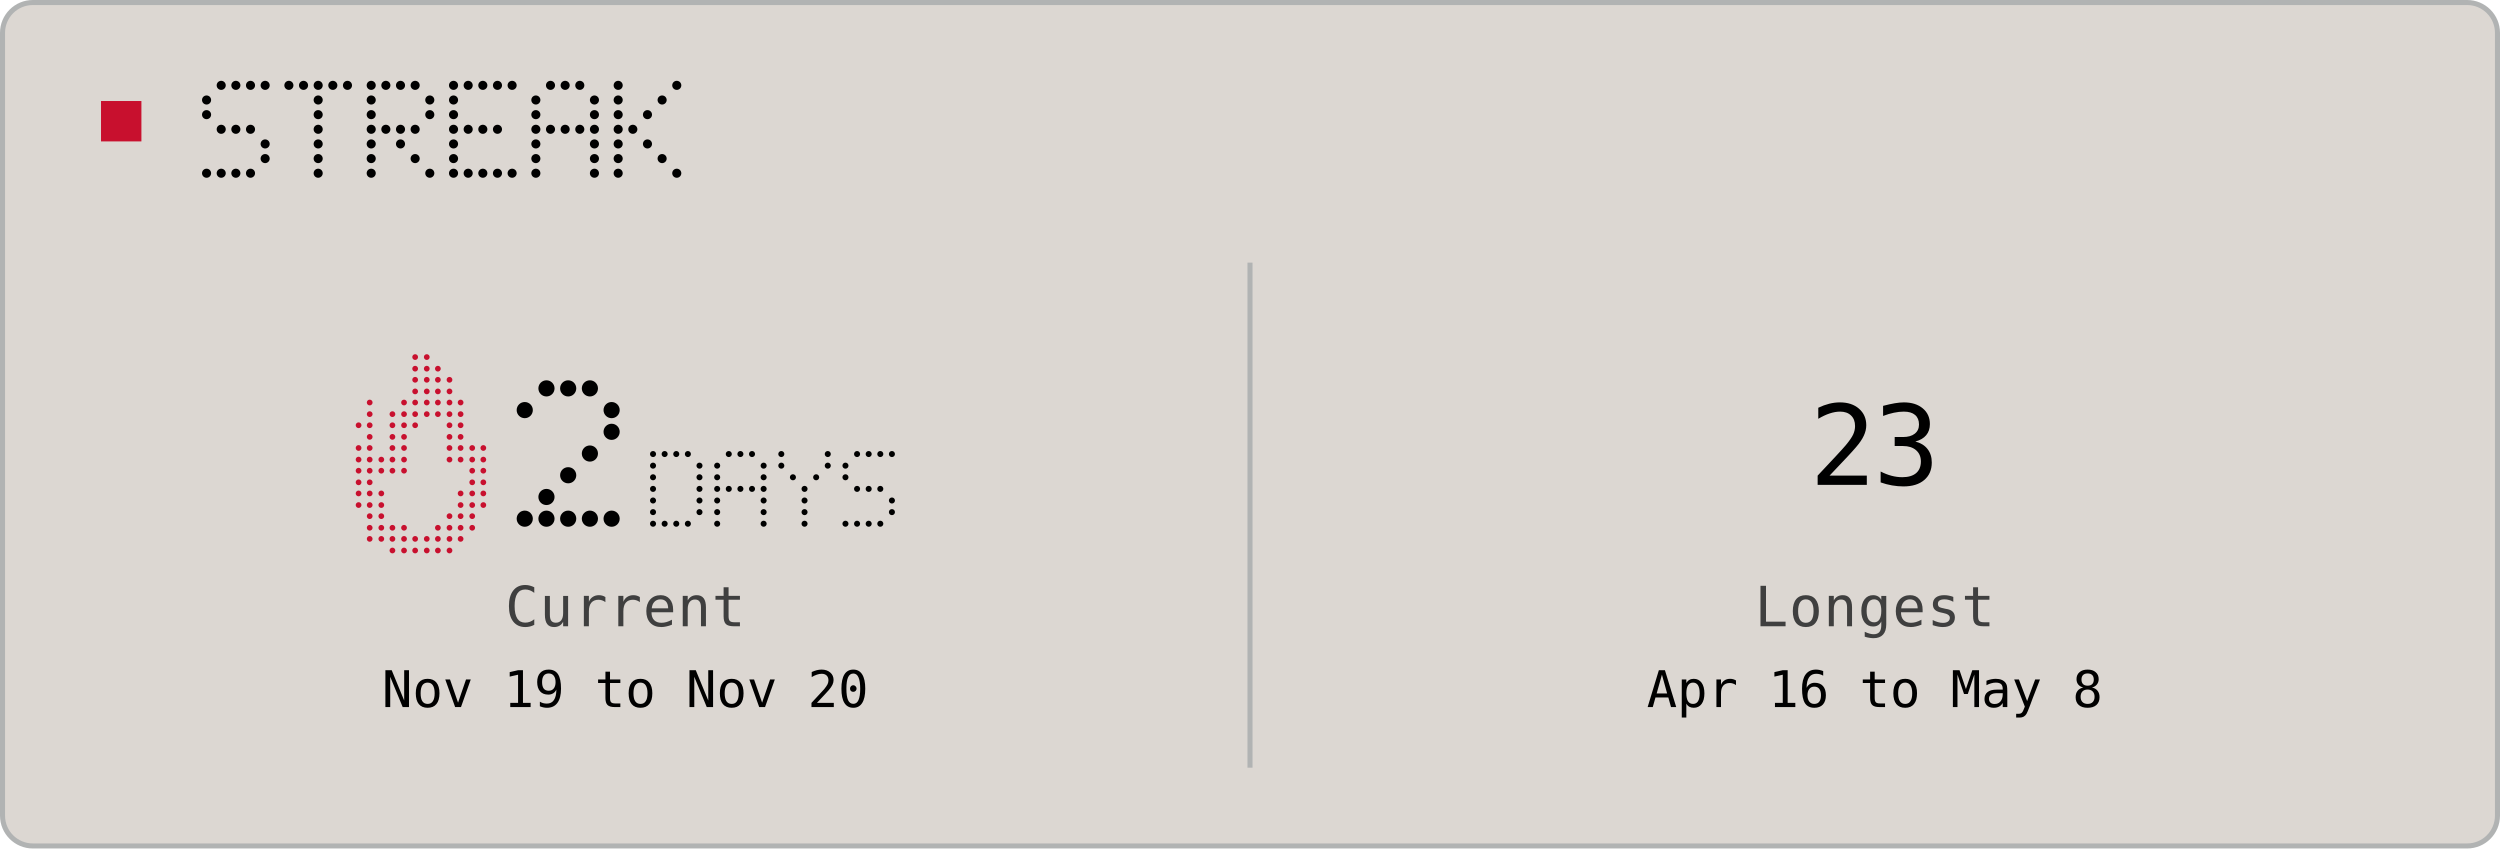
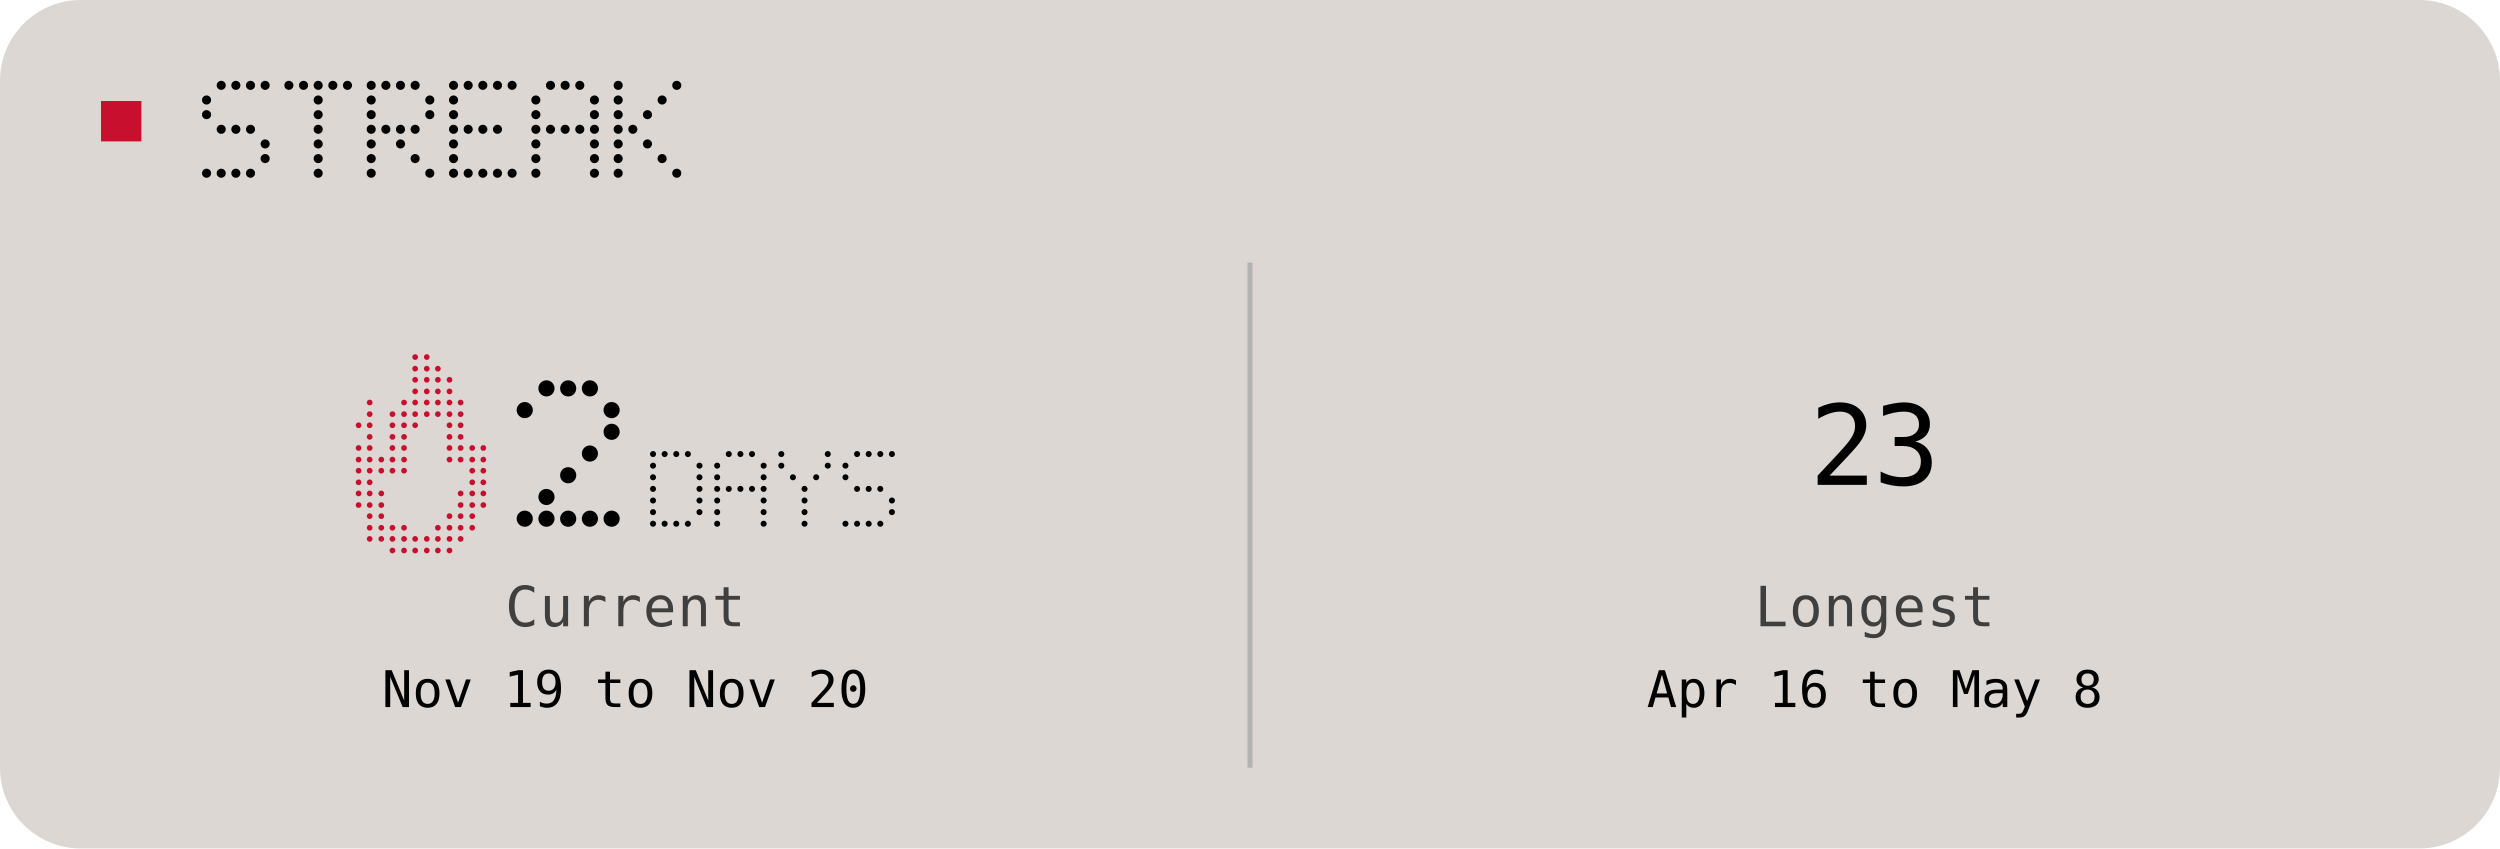
<svg xmlns="http://www.w3.org/2000/svg" width="495" height="168" viewBox="0 0 495 168" role="img">
-   <rect x="0.5" y="0.5" width="494" height="167" rx="6" fill="#DCD7D2" stroke="#B1B3B3" stroke-width="1" />
+   <rect width="495" height="168" rx="16" fill="#DCD7D2" />
  <rect x="20" y="20" width="8" height="8" fill="#C8102E" />
  <circle cx="43.8" cy="16.9" r="0.90" fill="#000000" />
  <circle cx="46.7" cy="16.9" r="0.90" fill="#000000" />
  <circle cx="49.6" cy="16.9" r="0.90" fill="#000000" />
  <circle cx="52.5" cy="16.9" r="0.90" fill="#000000" />
  <circle cx="40.9" cy="19.8" r="0.90" fill="#000000" />
  <circle cx="40.9" cy="22.7" r="0.90" fill="#000000" />
  <circle cx="43.8" cy="25.6" r="0.90" fill="#000000" />
  <circle cx="46.7" cy="25.6" r="0.90" fill="#000000" />
  <circle cx="49.6" cy="25.6" r="0.90" fill="#000000" />
  <circle cx="52.5" cy="28.5" r="0.90" fill="#000000" />
  <circle cx="52.5" cy="31.4" r="0.90" fill="#000000" />
  <circle cx="40.9" cy="34.3" r="0.90" fill="#000000" />
  <circle cx="43.8" cy="34.3" r="0.90" fill="#000000" />
  <circle cx="46.7" cy="34.3" r="0.90" fill="#000000" />
  <circle cx="49.6" cy="34.3" r="0.90" fill="#000000" />
  <circle cx="57.2" cy="16.9" r="0.90" fill="#000000" />
  <circle cx="60.1" cy="16.9" r="0.90" fill="#000000" />
  <circle cx="63.0" cy="16.9" r="0.90" fill="#000000" />
  <circle cx="65.9" cy="16.9" r="0.90" fill="#000000" />
  <circle cx="68.8" cy="16.9" r="0.90" fill="#000000" />
  <circle cx="63.0" cy="19.8" r="0.90" fill="#000000" />
  <circle cx="63.0" cy="22.7" r="0.90" fill="#000000" />
  <circle cx="63.0" cy="25.6" r="0.90" fill="#000000" />
  <circle cx="63.0" cy="28.5" r="0.90" fill="#000000" />
  <circle cx="63.0" cy="31.4" r="0.90" fill="#000000" />
  <circle cx="63.0" cy="34.3" r="0.90" fill="#000000" />
  <circle cx="73.5" cy="16.9" r="0.90" fill="#000000" />
  <circle cx="76.4" cy="16.9" r="0.90" fill="#000000" />
  <circle cx="79.3" cy="16.9" r="0.90" fill="#000000" />
  <circle cx="82.2" cy="16.9" r="0.90" fill="#000000" />
  <circle cx="73.5" cy="19.8" r="0.90" fill="#000000" />
  <circle cx="85.1" cy="19.8" r="0.90" fill="#000000" />
  <circle cx="73.5" cy="22.7" r="0.90" fill="#000000" />
  <circle cx="85.1" cy="22.7" r="0.90" fill="#000000" />
  <circle cx="73.5" cy="25.6" r="0.90" fill="#000000" />
  <circle cx="76.4" cy="25.6" r="0.90" fill="#000000" />
  <circle cx="79.3" cy="25.6" r="0.90" fill="#000000" />
  <circle cx="82.2" cy="25.6" r="0.90" fill="#000000" />
  <circle cx="73.5" cy="28.5" r="0.90" fill="#000000" />
  <circle cx="79.3" cy="28.5" r="0.90" fill="#000000" />
  <circle cx="73.5" cy="31.4" r="0.90" fill="#000000" />
  <circle cx="82.2" cy="31.4" r="0.90" fill="#000000" />
  <circle cx="73.5" cy="34.3" r="0.90" fill="#000000" />
  <circle cx="85.1" cy="34.3" r="0.90" fill="#000000" />
  <circle cx="89.8" cy="16.9" r="0.90" fill="#000000" />
  <circle cx="92.7" cy="16.9" r="0.90" fill="#000000" />
  <circle cx="95.6" cy="16.9" r="0.90" fill="#000000" />
  <circle cx="98.5" cy="16.9" r="0.90" fill="#000000" />
  <circle cx="101.4" cy="16.9" r="0.90" fill="#000000" />
  <circle cx="89.8" cy="19.8" r="0.90" fill="#000000" />
  <circle cx="89.8" cy="22.7" r="0.90" fill="#000000" />
  <circle cx="89.8" cy="25.6" r="0.90" fill="#000000" />
  <circle cx="92.7" cy="25.6" r="0.90" fill="#000000" />
  <circle cx="95.6" cy="25.6" r="0.90" fill="#000000" />
  <circle cx="98.5" cy="25.6" r="0.90" fill="#000000" />
  <circle cx="89.8" cy="28.5" r="0.90" fill="#000000" />
  <circle cx="89.8" cy="31.4" r="0.90" fill="#000000" />
  <circle cx="89.8" cy="34.3" r="0.90" fill="#000000" />
  <circle cx="92.7" cy="34.3" r="0.90" fill="#000000" />
  <circle cx="95.6" cy="34.3" r="0.90" fill="#000000" />
  <circle cx="98.5" cy="34.3" r="0.90" fill="#000000" />
  <circle cx="101.4" cy="34.3" r="0.90" fill="#000000" />
  <circle cx="109.0" cy="16.9" r="0.90" fill="#000000" />
  <circle cx="111.9" cy="16.9" r="0.90" fill="#000000" />
  <circle cx="114.8" cy="16.9" r="0.90" fill="#000000" />
  <circle cx="106.1" cy="19.8" r="0.90" fill="#000000" />
  <circle cx="117.7" cy="19.8" r="0.90" fill="#000000" />
  <circle cx="106.1" cy="22.7" r="0.90" fill="#000000" />
  <circle cx="117.7" cy="22.7" r="0.90" fill="#000000" />
  <circle cx="106.1" cy="25.6" r="0.90" fill="#000000" />
  <circle cx="109.0" cy="25.6" r="0.90" fill="#000000" />
  <circle cx="111.9" cy="25.6" r="0.90" fill="#000000" />
  <circle cx="114.8" cy="25.6" r="0.90" fill="#000000" />
  <circle cx="117.7" cy="25.6" r="0.90" fill="#000000" />
  <circle cx="106.1" cy="28.5" r="0.90" fill="#000000" />
  <circle cx="117.7" cy="28.5" r="0.90" fill="#000000" />
  <circle cx="106.1" cy="31.4" r="0.90" fill="#000000" />
  <circle cx="117.7" cy="31.4" r="0.90" fill="#000000" />
  <circle cx="106.1" cy="34.3" r="0.90" fill="#000000" />
  <circle cx="117.7" cy="34.3" r="0.90" fill="#000000" />
  <circle cx="122.4" cy="16.9" r="0.90" fill="#000000" />
  <circle cx="134.0" cy="16.9" r="0.90" fill="#000000" />
  <circle cx="122.4" cy="19.8" r="0.90" fill="#000000" />
  <circle cx="131.1" cy="19.8" r="0.90" fill="#000000" />
  <circle cx="122.4" cy="22.7" r="0.90" fill="#000000" />
  <circle cx="128.2" cy="22.7" r="0.90" fill="#000000" />
  <circle cx="122.4" cy="25.6" r="0.90" fill="#000000" />
  <circle cx="125.3" cy="25.6" r="0.90" fill="#000000" />
  <circle cx="122.4" cy="28.5" r="0.90" fill="#000000" />
  <circle cx="128.2" cy="28.5" r="0.90" fill="#000000" />
  <circle cx="122.4" cy="31.4" r="0.90" fill="#000000" />
  <circle cx="131.1" cy="31.4" r="0.90" fill="#000000" />
  <circle cx="122.4" cy="34.3" r="0.90" fill="#000000" />
  <circle cx="134.0" cy="34.3" r="0.90" fill="#000000" />
  <line x1="247.5" y1="52" x2="247.5" y2="152" stroke="#B1B3B3" />
  <circle cx="82.2" cy="70.7" r="0.57" fill="#C8102E" />
  <circle cx="84.5" cy="70.7" r="0.57" fill="#C8102E" />
  <circle cx="82.2" cy="73.0" r="0.57" fill="#C8102E" />
  <circle cx="84.5" cy="73.0" r="0.57" fill="#C8102E" />
  <circle cx="86.7" cy="73.0" r="0.57" fill="#C8102E" />
  <circle cx="82.2" cy="75.2" r="0.57" fill="#C8102E" />
  <circle cx="84.5" cy="75.2" r="0.57" fill="#C8102E" />
  <circle cx="86.7" cy="75.2" r="0.57" fill="#C8102E" />
  <circle cx="89.0" cy="75.2" r="0.57" fill="#C8102E" />
  <circle cx="82.2" cy="77.5" r="0.57" fill="#C8102E" />
  <circle cx="84.5" cy="77.5" r="0.57" fill="#C8102E" />
  <circle cx="86.7" cy="77.5" r="0.57" fill="#C8102E" />
  <circle cx="89.0" cy="77.5" r="0.57" fill="#C8102E" />
  <circle cx="73.2" cy="79.7" r="0.57" fill="#C8102E" />
  <circle cx="80.0" cy="79.7" r="0.57" fill="#C8102E" />
  <circle cx="82.2" cy="79.7" r="0.57" fill="#C8102E" />
  <circle cx="84.5" cy="79.7" r="0.57" fill="#C8102E" />
  <circle cx="86.7" cy="79.7" r="0.57" fill="#C8102E" />
  <circle cx="89.0" cy="79.7" r="0.57" fill="#C8102E" />
  <circle cx="91.2" cy="79.7" r="0.57" fill="#C8102E" />
  <circle cx="73.2" cy="82.0" r="0.57" fill="#C8102E" />
  <circle cx="77.7" cy="82.0" r="0.57" fill="#C8102E" />
  <circle cx="80.0" cy="82.0" r="0.57" fill="#C8102E" />
  <circle cx="82.2" cy="82.0" r="0.57" fill="#C8102E" />
  <circle cx="84.5" cy="82.0" r="0.57" fill="#C8102E" />
  <circle cx="86.7" cy="82.0" r="0.57" fill="#C8102E" />
  <circle cx="89.0" cy="82.0" r="0.57" fill="#C8102E" />
  <circle cx="91.2" cy="82.0" r="0.57" fill="#C8102E" />
  <circle cx="71.0" cy="84.2" r="0.57" fill="#C8102E" />
  <circle cx="73.2" cy="84.2" r="0.57" fill="#C8102E" />
  <circle cx="77.7" cy="84.2" r="0.57" fill="#C8102E" />
  <circle cx="80.0" cy="84.2" r="0.57" fill="#C8102E" />
  <circle cx="82.2" cy="84.2" r="0.57" fill="#C8102E" />
  <circle cx="89.0" cy="84.2" r="0.57" fill="#C8102E" />
  <circle cx="91.2" cy="84.2" r="0.57" fill="#C8102E" />
  <circle cx="73.2" cy="86.5" r="0.57" fill="#C8102E" />
  <circle cx="77.7" cy="86.5" r="0.57" fill="#C8102E" />
  <circle cx="80.0" cy="86.5" r="0.57" fill="#C8102E" />
  <circle cx="89.0" cy="86.5" r="0.57" fill="#C8102E" />
  <circle cx="91.2" cy="86.5" r="0.57" fill="#C8102E" />
  <circle cx="71.0" cy="88.7" r="0.57" fill="#C8102E" />
  <circle cx="73.2" cy="88.7" r="0.57" fill="#C8102E" />
  <circle cx="77.7" cy="88.7" r="0.57" fill="#C8102E" />
  <circle cx="80.0" cy="88.7" r="0.57" fill="#C8102E" />
  <circle cx="89.0" cy="88.7" r="0.57" fill="#C8102E" />
  <circle cx="91.2" cy="88.7" r="0.57" fill="#C8102E" />
  <circle cx="93.5" cy="88.7" r="0.57" fill="#C8102E" />
  <circle cx="95.7" cy="88.7" r="0.57" fill="#C8102E" />
  <circle cx="71.0" cy="91.0" r="0.57" fill="#C8102E" />
  <circle cx="73.2" cy="91.0" r="0.57" fill="#C8102E" />
  <circle cx="75.5" cy="91.0" r="0.57" fill="#C8102E" />
  <circle cx="77.7" cy="91.0" r="0.57" fill="#C8102E" />
  <circle cx="80.0" cy="91.0" r="0.57" fill="#C8102E" />
  <circle cx="89.0" cy="91.0" r="0.57" fill="#C8102E" />
  <circle cx="91.2" cy="91.0" r="0.57" fill="#C8102E" />
  <circle cx="93.5" cy="91.0" r="0.57" fill="#C8102E" />
  <circle cx="95.7" cy="91.0" r="0.57" fill="#C8102E" />
  <circle cx="71.0" cy="93.2" r="0.57" fill="#C8102E" />
  <circle cx="73.2" cy="93.2" r="0.57" fill="#C8102E" />
  <circle cx="75.5" cy="93.2" r="0.57" fill="#C8102E" />
  <circle cx="77.7" cy="93.2" r="0.57" fill="#C8102E" />
  <circle cx="80.0" cy="93.2" r="0.57" fill="#C8102E" />
  <circle cx="93.5" cy="93.2" r="0.57" fill="#C8102E" />
  <circle cx="95.7" cy="93.2" r="0.57" fill="#C8102E" />
  <circle cx="71.0" cy="95.5" r="0.57" fill="#C8102E" />
  <circle cx="73.2" cy="95.5" r="0.57" fill="#C8102E" />
  <circle cx="93.5" cy="95.5" r="0.57" fill="#C8102E" />
  <circle cx="95.7" cy="95.5" r="0.57" fill="#C8102E" />
  <circle cx="71.0" cy="97.7" r="0.57" fill="#C8102E" />
  <circle cx="73.2" cy="97.7" r="0.57" fill="#C8102E" />
  <circle cx="75.5" cy="97.7" r="0.57" fill="#C8102E" />
  <circle cx="91.2" cy="97.7" r="0.57" fill="#C8102E" />
  <circle cx="93.5" cy="97.7" r="0.57" fill="#C8102E" />
  <circle cx="95.7" cy="97.7" r="0.57" fill="#C8102E" />
  <circle cx="71.0" cy="100.0" r="0.57" fill="#C8102E" />
  <circle cx="73.2" cy="100.0" r="0.57" fill="#C8102E" />
  <circle cx="75.5" cy="100.0" r="0.57" fill="#C8102E" />
  <circle cx="91.2" cy="100.0" r="0.57" fill="#C8102E" />
  <circle cx="93.5" cy="100.0" r="0.57" fill="#C8102E" />
  <circle cx="95.7" cy="100.0" r="0.57" fill="#C8102E" />
  <circle cx="73.2" cy="102.2" r="0.57" fill="#C8102E" />
  <circle cx="75.5" cy="102.2" r="0.57" fill="#C8102E" />
  <circle cx="89.0" cy="102.2" r="0.57" fill="#C8102E" />
  <circle cx="91.2" cy="102.2" r="0.57" fill="#C8102E" />
  <circle cx="93.5" cy="102.2" r="0.57" fill="#C8102E" />
  <circle cx="73.2" cy="104.5" r="0.57" fill="#C8102E" />
  <circle cx="75.5" cy="104.5" r="0.57" fill="#C8102E" />
  <circle cx="77.7" cy="104.5" r="0.57" fill="#C8102E" />
  <circle cx="80.0" cy="104.5" r="0.57" fill="#C8102E" />
  <circle cx="86.7" cy="104.5" r="0.57" fill="#C8102E" />
  <circle cx="89.0" cy="104.5" r="0.57" fill="#C8102E" />
  <circle cx="91.2" cy="104.5" r="0.57" fill="#C8102E" />
  <circle cx="93.5" cy="104.5" r="0.57" fill="#C8102E" />
  <circle cx="73.2" cy="106.7" r="0.57" fill="#C8102E" />
  <circle cx="75.5" cy="106.7" r="0.57" fill="#C8102E" />
  <circle cx="77.7" cy="106.7" r="0.57" fill="#C8102E" />
  <circle cx="80.0" cy="106.7" r="0.57" fill="#C8102E" />
  <circle cx="82.2" cy="106.7" r="0.57" fill="#C8102E" />
  <circle cx="84.5" cy="106.7" r="0.57" fill="#C8102E" />
  <circle cx="86.7" cy="106.7" r="0.57" fill="#C8102E" />
  <circle cx="89.0" cy="106.7" r="0.57" fill="#C8102E" />
  <circle cx="91.2" cy="106.7" r="0.57" fill="#C8102E" />
  <circle cx="77.7" cy="109.0" r="0.57" fill="#C8102E" />
  <circle cx="80.0" cy="109.0" r="0.57" fill="#C8102E" />
  <circle cx="82.2" cy="109.0" r="0.57" fill="#C8102E" />
  <circle cx="84.5" cy="109.0" r="0.57" fill="#C8102E" />
  <circle cx="86.7" cy="109.0" r="0.57" fill="#C8102E" />
  <circle cx="89.0" cy="109.0" r="0.57" fill="#C8102E" />
  <circle cx="108.2" cy="76.9" r="1.60" fill="#000000" />
  <circle cx="112.5" cy="76.9" r="1.60" fill="#000000" />
  <circle cx="116.8" cy="76.9" r="1.60" fill="#000000" />
  <circle cx="103.9" cy="81.2" r="1.60" fill="#000000" />
  <circle cx="121.1" cy="81.2" r="1.60" fill="#000000" />
  <circle cx="121.1" cy="85.5" r="1.60" fill="#000000" />
  <circle cx="116.8" cy="89.8" r="1.60" fill="#000000" />
  <circle cx="112.5" cy="94.1" r="1.60" fill="#000000" />
  <circle cx="108.2" cy="98.4" r="1.60" fill="#000000" />
  <circle cx="103.9" cy="102.7" r="1.60" fill="#000000" />
  <circle cx="108.2" cy="102.7" r="1.60" fill="#000000" />
  <circle cx="112.5" cy="102.7" r="1.60" fill="#000000" />
  <circle cx="116.8" cy="102.7" r="1.60" fill="#000000" />
  <circle cx="121.1" cy="102.7" r="1.60" fill="#000000" />
  <circle cx="129.3" cy="89.9" r="0.60" fill="#000000" />
  <circle cx="131.6" cy="89.9" r="0.60" fill="#000000" />
  <circle cx="133.9" cy="89.9" r="0.60" fill="#000000" />
  <circle cx="136.2" cy="89.9" r="0.60" fill="#000000" />
  <circle cx="129.3" cy="92.2" r="0.60" fill="#000000" />
  <circle cx="138.5" cy="92.2" r="0.60" fill="#000000" />
  <circle cx="129.3" cy="94.5" r="0.60" fill="#000000" />
  <circle cx="138.5" cy="94.5" r="0.60" fill="#000000" />
  <circle cx="129.3" cy="96.8" r="0.60" fill="#000000" />
  <circle cx="138.5" cy="96.8" r="0.60" fill="#000000" />
  <circle cx="129.3" cy="99.1" r="0.60" fill="#000000" />
  <circle cx="138.5" cy="99.1" r="0.60" fill="#000000" />
  <circle cx="129.3" cy="101.4" r="0.60" fill="#000000" />
  <circle cx="138.5" cy="101.4" r="0.60" fill="#000000" />
  <circle cx="129.3" cy="103.7" r="0.60" fill="#000000" />
  <circle cx="131.6" cy="103.7" r="0.60" fill="#000000" />
  <circle cx="133.9" cy="103.7" r="0.60" fill="#000000" />
  <circle cx="136.2" cy="103.7" r="0.60" fill="#000000" />
  <circle cx="144.3" cy="89.9" r="0.60" fill="#000000" />
  <circle cx="146.6" cy="89.9" r="0.60" fill="#000000" />
  <circle cx="148.9" cy="89.9" r="0.60" fill="#000000" />
  <circle cx="142.0" cy="92.2" r="0.60" fill="#000000" />
  <circle cx="151.2" cy="92.2" r="0.60" fill="#000000" />
  <circle cx="142.0" cy="94.5" r="0.60" fill="#000000" />
  <circle cx="151.2" cy="94.5" r="0.60" fill="#000000" />
  <circle cx="142.0" cy="96.8" r="0.60" fill="#000000" />
  <circle cx="144.3" cy="96.8" r="0.60" fill="#000000" />
  <circle cx="146.6" cy="96.8" r="0.60" fill="#000000" />
  <circle cx="148.9" cy="96.8" r="0.60" fill="#000000" />
  <circle cx="151.2" cy="96.8" r="0.60" fill="#000000" />
  <circle cx="142.0" cy="99.1" r="0.60" fill="#000000" />
  <circle cx="151.2" cy="99.1" r="0.60" fill="#000000" />
  <circle cx="142.0" cy="101.4" r="0.60" fill="#000000" />
  <circle cx="151.2" cy="101.4" r="0.60" fill="#000000" />
  <circle cx="142.0" cy="103.7" r="0.60" fill="#000000" />
  <circle cx="151.2" cy="103.7" r="0.60" fill="#000000" />
  <circle cx="154.7" cy="89.9" r="0.60" fill="#000000" />
  <circle cx="163.9" cy="89.9" r="0.60" fill="#000000" />
  <circle cx="154.7" cy="92.2" r="0.60" fill="#000000" />
  <circle cx="163.9" cy="92.2" r="0.60" fill="#000000" />
  <circle cx="157.0" cy="94.5" r="0.60" fill="#000000" />
  <circle cx="161.6" cy="94.5" r="0.60" fill="#000000" />
  <circle cx="159.3" cy="96.8" r="0.60" fill="#000000" />
  <circle cx="159.3" cy="99.1" r="0.60" fill="#000000" />
  <circle cx="159.3" cy="101.4" r="0.60" fill="#000000" />
  <circle cx="159.3" cy="103.7" r="0.60" fill="#000000" />
  <circle cx="169.7" cy="89.9" r="0.60" fill="#000000" />
  <circle cx="172.0" cy="89.9" r="0.60" fill="#000000" />
  <circle cx="174.3" cy="89.9" r="0.60" fill="#000000" />
  <circle cx="176.6" cy="89.9" r="0.60" fill="#000000" />
  <circle cx="167.4" cy="92.2" r="0.60" fill="#000000" />
  <circle cx="167.4" cy="94.5" r="0.60" fill="#000000" />
  <circle cx="169.7" cy="96.8" r="0.60" fill="#000000" />
  <circle cx="172.0" cy="96.8" r="0.60" fill="#000000" />
  <circle cx="174.3" cy="96.8" r="0.60" fill="#000000" />
  <circle cx="176.6" cy="99.1" r="0.60" fill="#000000" />
  <circle cx="176.6" cy="101.4" r="0.60" fill="#000000" />
  <circle cx="167.4" cy="103.7" r="0.60" fill="#000000" />
  <circle cx="169.7" cy="103.7" r="0.60" fill="#000000" />
  <circle cx="172.0" cy="103.7" r="0.60" fill="#000000" />
  <circle cx="174.3" cy="103.7" r="0.60" fill="#000000" />
  <text x="123.8" y="124" fill="#3F3F3F" text-anchor="middle" font-family="ui-monospace, Geist Mono, monospace" font-size="11" letter-spacing="0.2" dominant-baseline="auto">Current</text>
  <text x="123.8" y="140" fill="#000000" text-anchor="middle" font-family="ui-monospace, Geist Mono, monospace" font-size="10" letter-spacing="0" dominant-baseline="auto">Nov 19 to Nov 20</text>
  <text x="371.2" y="96" fill="#000000" text-anchor="middle" font-family="ui-monospace, Geist Mono, monospace" font-size="22" letter-spacing="-0.6" dominant-baseline="auto">23</text>
  <text x="371.2" y="124" fill="#3F3F3F" text-anchor="middle" font-family="ui-monospace, Geist Mono, monospace" font-size="11" letter-spacing="0.2" dominant-baseline="auto">Longest</text>
  <text x="371.2" y="140" fill="#000000" text-anchor="middle" font-family="ui-monospace, Geist Mono, monospace" font-size="10" letter-spacing="0" dominant-baseline="auto">Apr 16 to May 8</text>
</svg>
